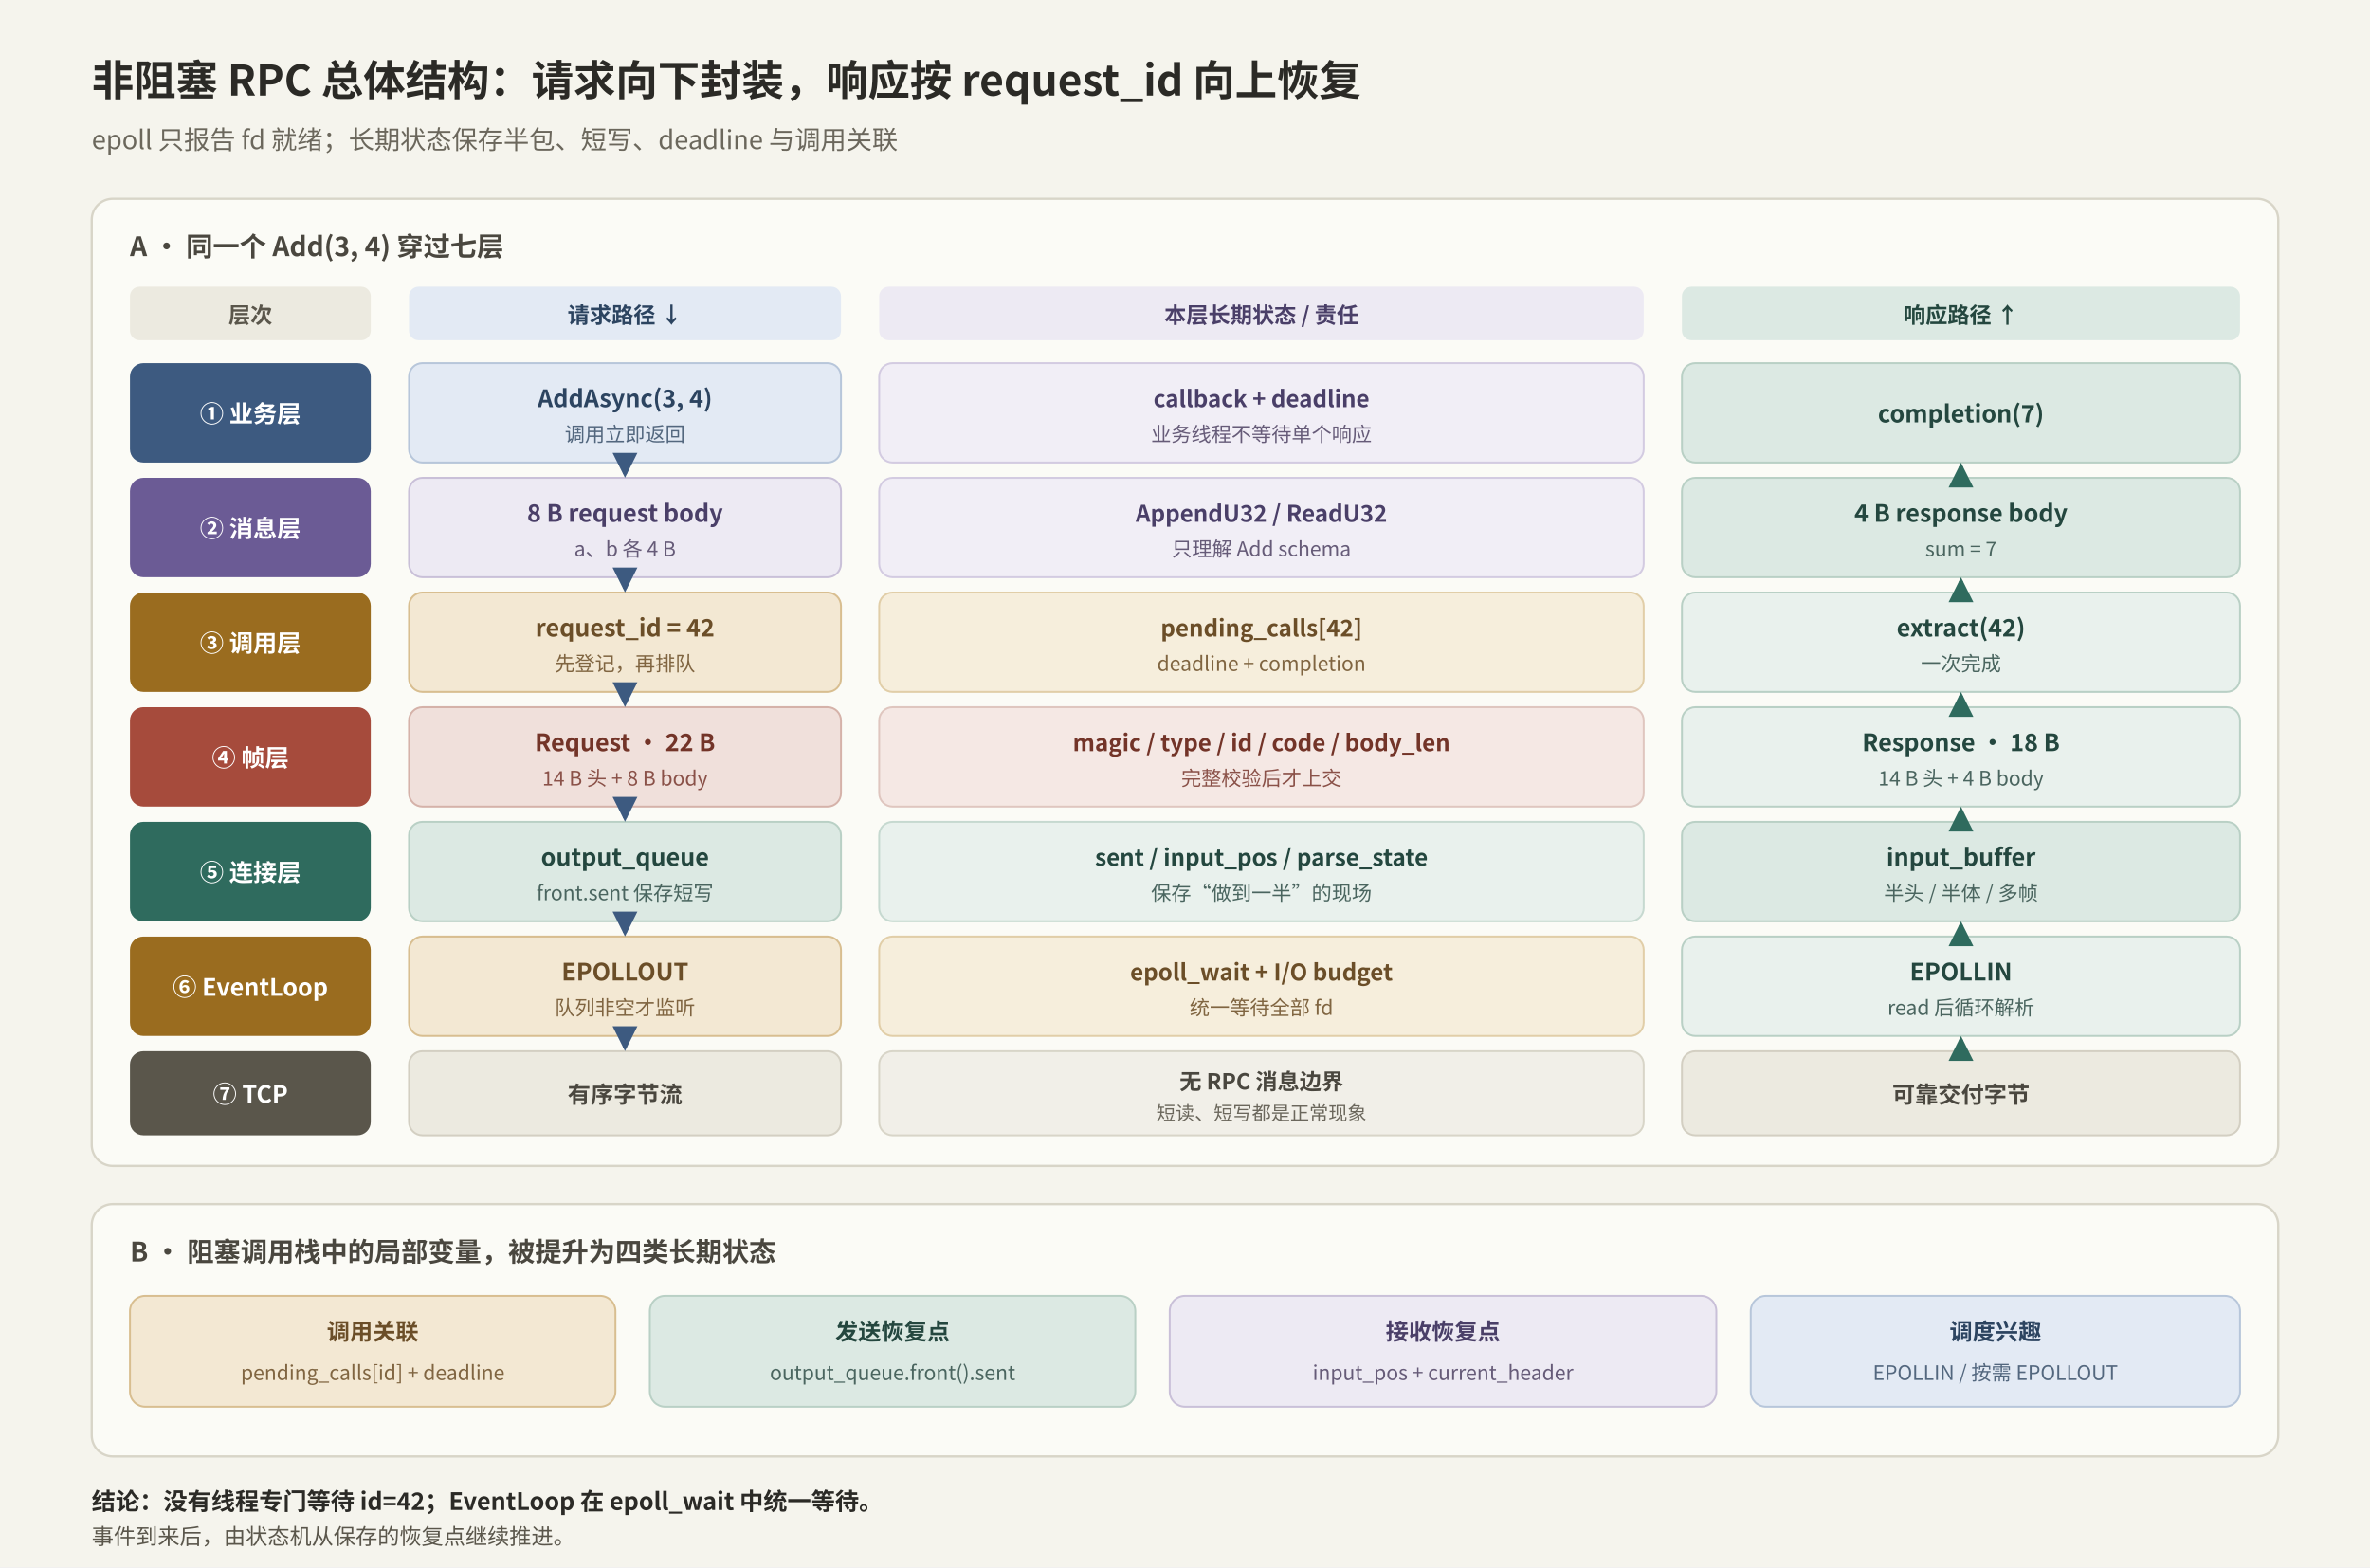
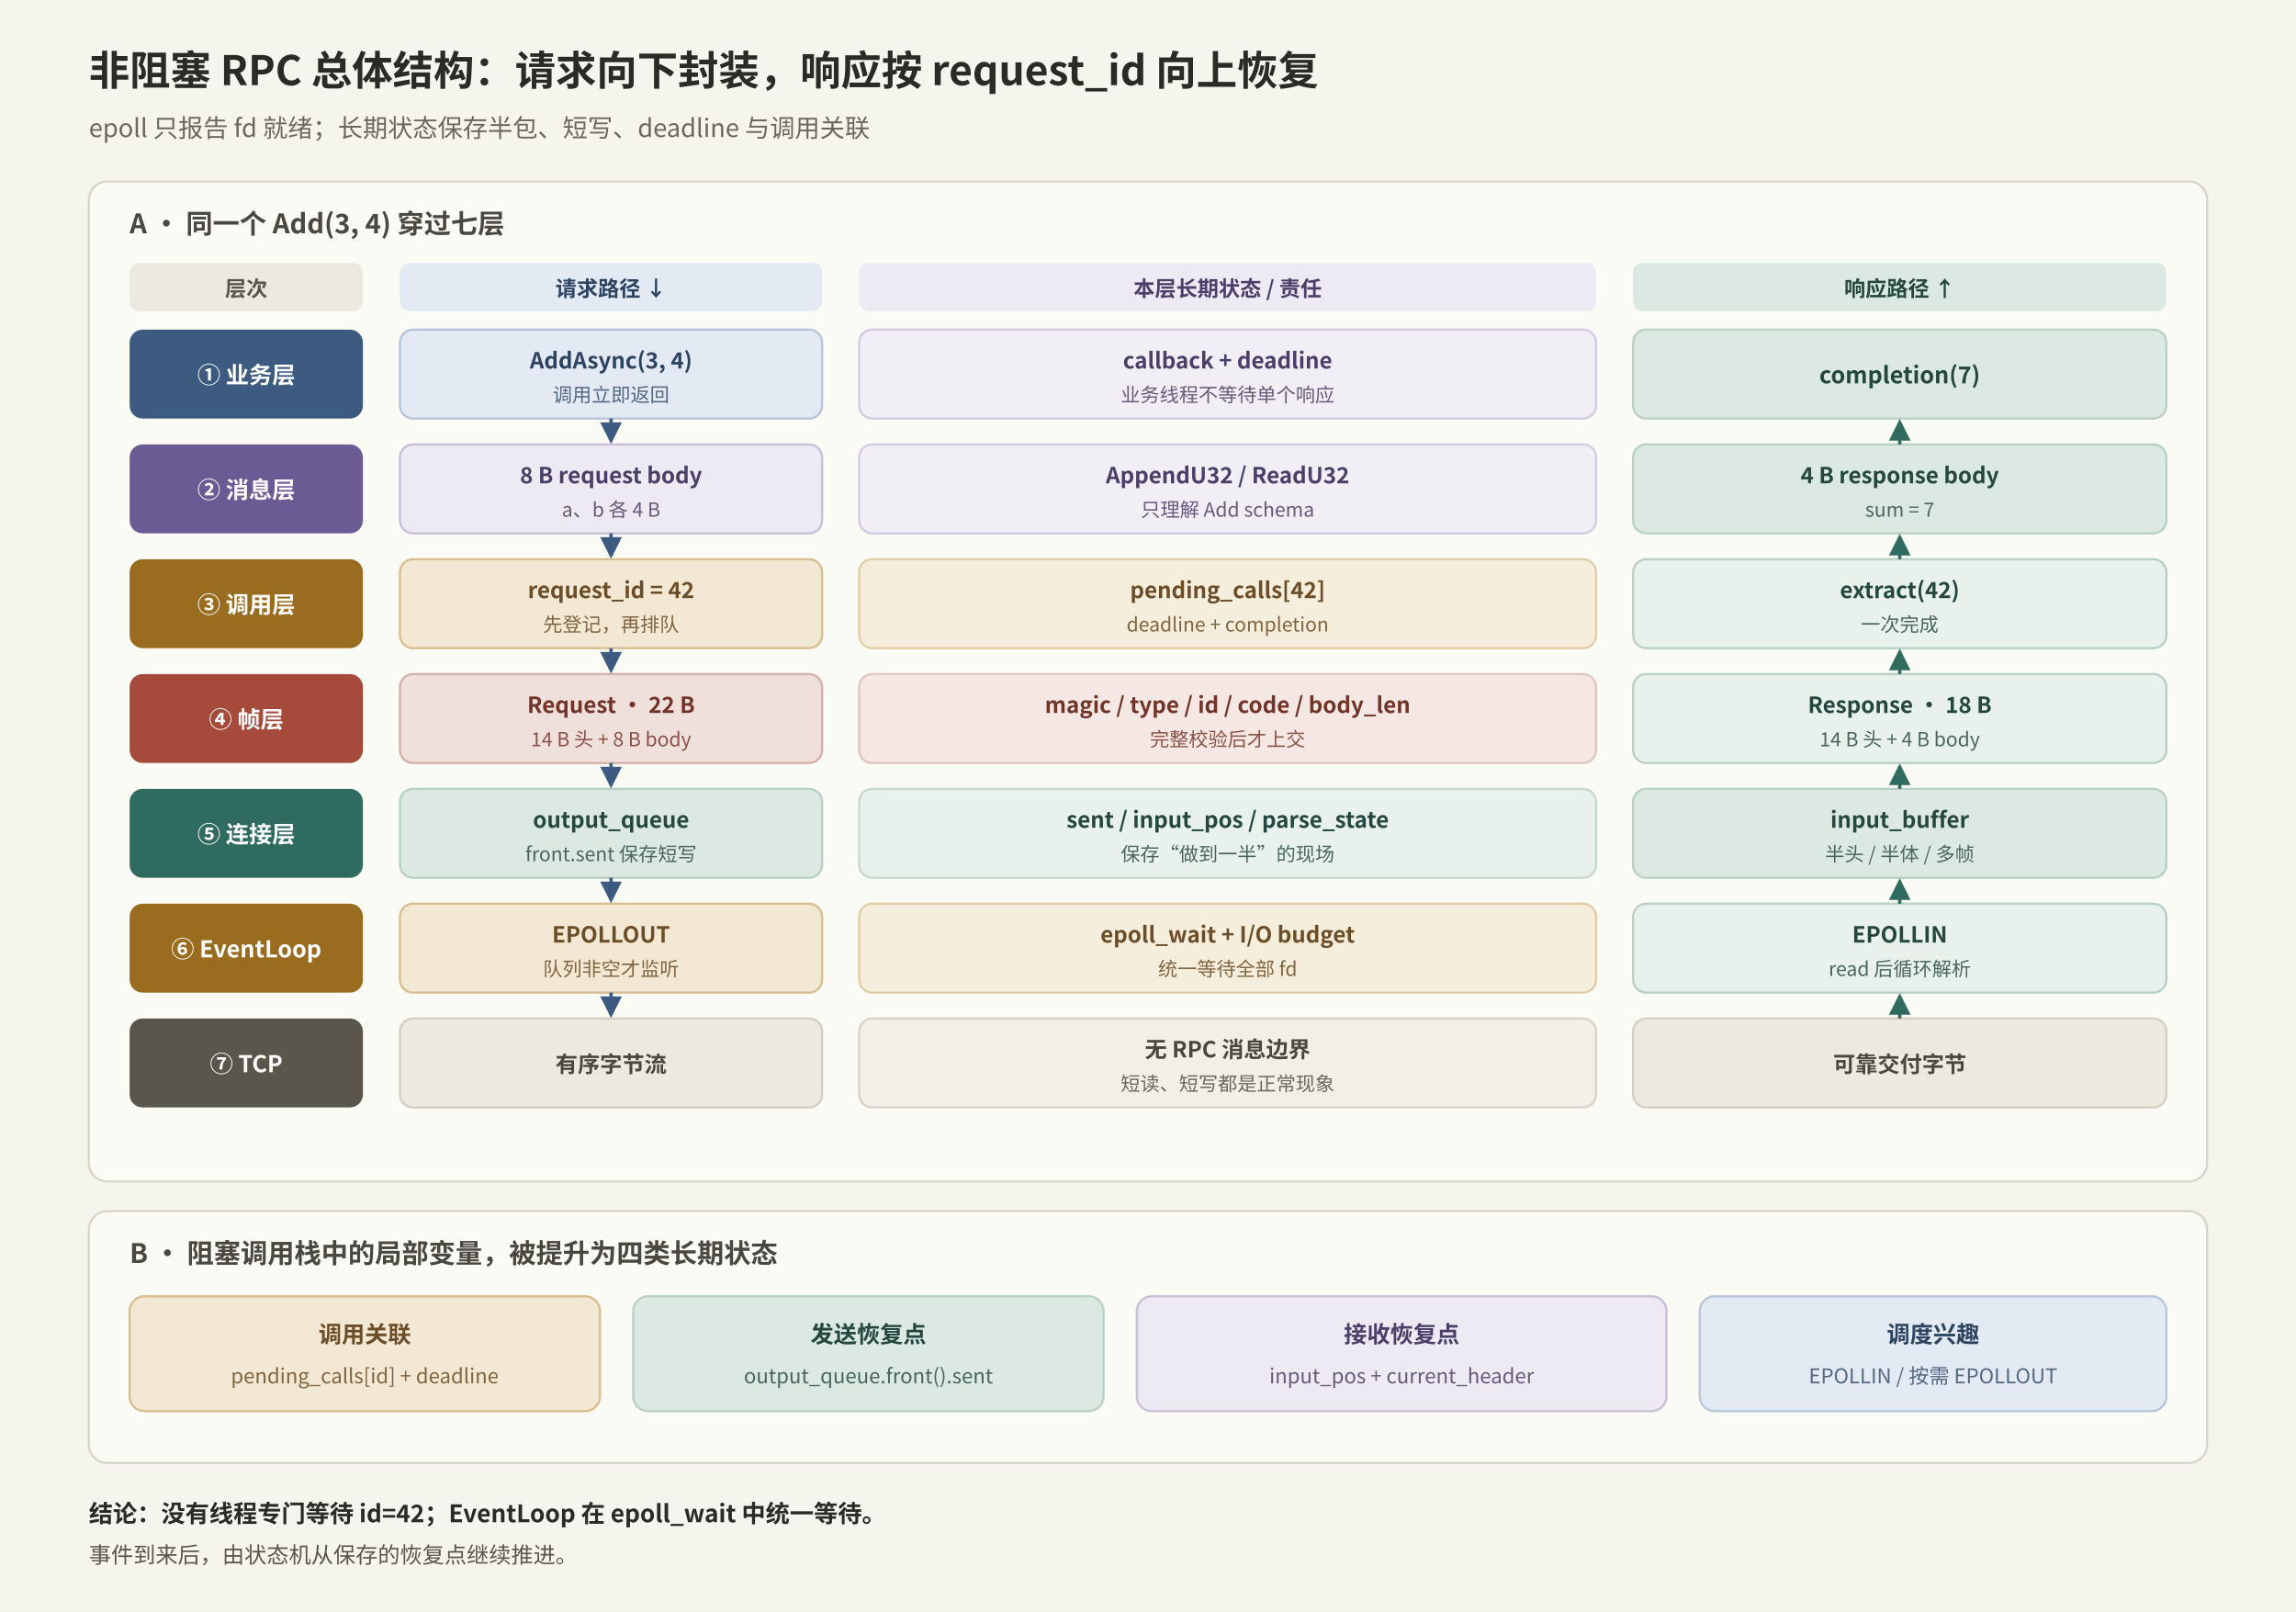
- <svg xmlns="http://www.w3.org/2000/svg" viewBox="0 0 1240 820" font-family="'PingFang SC','Hiragino Sans GB','Microsoft YaHei','Noto Sans CJK SC',sans-serif">
+ <svg xmlns="http://www.w3.org/2000/svg" viewBox="0 0 1240 870" font-family="'PingFang SC','Hiragino Sans GB','Microsoft YaHei','Noto Sans CJK SC',sans-serif">
  <defs>
    <marker id="arrow-blue" viewBox="0 0 10 10" refX="8.5" refY="5" markerWidth="6.5" markerHeight="6.5" orient="auto">
      <path d="M0 0 L10 5 L0 10 Z" fill="#3D5A80" />
    </marker>
    <marker id="arrow-green" viewBox="0 0 10 10" refX="8.5" refY="5" markerWidth="6.5" markerHeight="6.5" orient="auto">
      <path d="M0 0 L10 5 L0 10 Z" fill="#2F6B5E" />
    </marker>
-     <marker id="arrow-muted" viewBox="0 0 10 10" refX="8.5" refY="5" markerWidth="6" markerHeight="6" orient="auto">
-       <path d="M0 0 L10 5 L0 10 Z" fill="#777164" />
-     </marker>
  </defs>
-   <rect width="1240" height="820" fill="#F5F4ED" />
-   <text x="48" y="50" font-size="22" font-weight="700" fill="#2B2A26">
+   <rect width="1240" height="870" fill="#F5F4ED" />
+   <text x="48" y="46" font-size="22" font-weight="700" fill="#2B2A26">
    非阻塞 RPC 总体结构：请求向下封装，响应按 request_id 向上恢复
  </text>
-   <text x="48" y="78" font-size="13.5" fill="#6B675C">
+   <text x="48" y="74" font-size="13.5" fill="#6B675C">
    epoll 只报告 fd 就绪；长期状态保存半包、短写、deadline 与调用关联
  </text>
-   <rect x="48" y="104" width="1144" height="506" rx="11" fill="#FBFBF6" stroke="#D8D5C8" stroke-width="1.2" />
-   <text x="68" y="134" font-size="14" font-weight="700" fill="#4A473F">
+   <rect x="48" y="98" width="1144" height="540" rx="10" fill="#FBFBF6" stroke="#D8D5C8" stroke-width="1.2" />
+   <text x="70" y="126" font-size="14.5" font-weight="700" fill="#4A473F">
    A · 同一个 Add(3, 4) 穿过七层
  </text>
-   <rect x="68" y="150" width="126" height="28" rx="5" fill="#ECEAE0" />
-   <text x="131" y="169" text-anchor="middle" font-size="11.5" font-weight="700" fill="#5A564B">层次</text>
-   <rect x="214" y="150" width="226" height="28" rx="5" fill="#E3EAF4" />
-   <text x="327" y="169" text-anchor="middle" font-size="11.5" font-weight="700" fill="#2C4460">请求路径 ↓</text>
-   <rect x="460" y="150" width="400" height="28" rx="5" fill="#EDEAF3" />
-   <text x="660" y="169" text-anchor="middle" font-size="11.5" font-weight="700" fill="#4A3F68">本层长期状态 / 责任</text>
-   <rect x="880" y="150" width="292" height="28" rx="5" fill="#DCE9E3" />
-   <text x="1026" y="169" text-anchor="middle" font-size="11.5" font-weight="700" fill="#24473F">响应路径 ↑</text>
-   <rect x="68" y="190" width="126" height="52" rx="7" fill="#3D5A80" />
-   <text x="131" y="221" text-anchor="middle" font-size="12.5" font-weight="700" fill="#FFFFFF">① 业务层</text>
-   <rect x="214" y="190" width="226" height="52" rx="7" fill="#E3EAF4" stroke="#B7C6DA" />
-   <text x="327" y="213" text-anchor="middle" font-size="12.5" font-weight="700" fill="#2C4460">AddAsync(3, 4)</text>
-   <text x="327" y="231" text-anchor="middle" font-size="10.5" fill="#53677E">调用立即返回</text>
-   <rect x="460" y="190" width="400" height="52" rx="7" fill="#F1EEF6" stroke="#D3CBE1" />
-   <text x="660" y="213" text-anchor="middle" font-size="12" font-weight="700" fill="#4A3F68">callback + deadline</text>
-   <text x="660" y="231" text-anchor="middle" font-size="10.5" fill="#665B78">业务线程不等待单个响应</text>
-   <rect x="880" y="190" width="292" height="52" rx="7" fill="#DCE9E3" stroke="#B9D0C5" />
-   <text x="1026" y="221" text-anchor="middle" font-size="12.5" font-weight="700" fill="#24473F">completion(7)</text>
-   <rect x="68" y="250" width="126" height="52" rx="7" fill="#6B5B95" />
-   <text x="131" y="281" text-anchor="middle" font-size="12.5" font-weight="700" fill="#FFFFFF">② 消息层</text>
-   <rect x="214" y="250" width="226" height="52" rx="7" fill="#EDEAF3" stroke="#C9C0D8" />
-   <text x="327" y="273" text-anchor="middle" font-size="12.5" font-weight="700" fill="#4A3F68">8 B request body</text>
-   <text x="327" y="291" text-anchor="middle" font-size="10.5" fill="#665B78">a、b 各 4 B</text>
-   <rect x="460" y="250" width="400" height="52" rx="7" fill="#F1EEF6" stroke="#D3CBE1" />
-   <text x="660" y="273" text-anchor="middle" font-size="12" font-weight="700" fill="#4A3F68">AppendU32 / ReadU32</text>
-   <text x="660" y="291" text-anchor="middle" font-size="10.5" fill="#665B78">只理解 Add schema</text>
-   <rect x="880" y="250" width="292" height="52" rx="7" fill="#DCE9E3" stroke="#B9D0C5" />
-   <text x="1026" y="273" text-anchor="middle" font-size="12.5" font-weight="700" fill="#24473F">4 B response body</text>
-   <text x="1026" y="291" text-anchor="middle" font-size="10.5" fill="#4A655F">sum = 7</text>
-   <rect x="68" y="310" width="126" height="52" rx="7" fill="#9A6C1F" />
-   <text x="131" y="341" text-anchor="middle" font-size="12.5" font-weight="700" fill="#FFFFFF">③ 调用层</text>
-   <rect x="214" y="310" width="226" height="52" rx="7" fill="#F3E8D3" stroke="#D8BE90" />
-   <text x="327" y="333" text-anchor="middle" font-size="12.5" font-weight="700" fill="#6B4E28">request_id = 42</text>
-   <text x="327" y="351" text-anchor="middle" font-size="10.5" fill="#806541">先登记，再排队</text>
-   <rect x="460" y="310" width="400" height="52" rx="7" fill="#F6EEDC" stroke="#E1CEA8" />
-   <text x="660" y="333" text-anchor="middle" font-size="12" font-weight="700" fill="#6B4E28">pending_calls[42]</text>
-   <text x="660" y="351" text-anchor="middle" font-size="10.5" fill="#806541">deadline + completion</text>
-   <rect x="880" y="310" width="292" height="52" rx="7" fill="#E9F1ED" stroke="#B9D0C5" />
-   <text x="1026" y="333" text-anchor="middle" font-size="12.5" font-weight="700" fill="#24473F">extract(42)</text>
-   <text x="1026" y="351" text-anchor="middle" font-size="10.5" fill="#4A655F">一次完成</text>
-   <rect x="68" y="370" width="126" height="52" rx="7" fill="#A64B3C" />
-   <text x="131" y="401" text-anchor="middle" font-size="12.5" font-weight="700" fill="#FFFFFF">④ 帧层</text>
-   <rect x="214" y="370" width="226" height="52" rx="7" fill="#F0E0DB" stroke="#D5B2A9" />
-   <text x="327" y="393" text-anchor="middle" font-size="12.5" font-weight="700" fill="#733428">Request · 22 B</text>
-   <text x="327" y="411" text-anchor="middle" font-size="10.5" fill="#8A5148">14 B 头 + 8 B body</text>
-   <rect x="460" y="370" width="400" height="52" rx="7" fill="#F5E8E4" stroke="#DFC6BF" />
-   <text x="660" y="393" text-anchor="middle" font-size="12" font-weight="700" fill="#733428">magic / type / id / code / body_len</text>
-   <text x="660" y="411" text-anchor="middle" font-size="10.5" fill="#8A5148">完整校验后才上交</text>
-   <rect x="880" y="370" width="292" height="52" rx="7" fill="#E9F1ED" stroke="#B9D0C5" />
-   <text x="1026" y="393" text-anchor="middle" font-size="12.5" font-weight="700" fill="#24473F">Response · 18 B</text>
-   <text x="1026" y="411" text-anchor="middle" font-size="10.5" fill="#4A655F">14 B 头 + 4 B body</text>
-   <rect x="68" y="430" width="126" height="52" rx="7" fill="#2F6B5E" />
-   <text x="131" y="461" text-anchor="middle" font-size="12.5" font-weight="700" fill="#FFFFFF">⑤ 连接层</text>
-   <rect x="214" y="430" width="226" height="52" rx="7" fill="#DCE9E3" stroke="#B9D0C5" />
-   <text x="327" y="453" text-anchor="middle" font-size="12.5" font-weight="700" fill="#24473F">output_queue</text>
-   <text x="327" y="471" text-anchor="middle" font-size="10.5" fill="#4A655F">front.sent 保存短写</text>
-   <rect x="460" y="430" width="400" height="52" rx="7" fill="#E9F1ED" stroke="#C6D9D0" />
-   <text x="660" y="453" text-anchor="middle" font-size="12" font-weight="700" fill="#24473F">sent / input_pos / parse_state</text>
-   <text x="660" y="471" text-anchor="middle" font-size="10.5" fill="#4A655F">保存“做到一半”的现场</text>
-   <rect x="880" y="430" width="292" height="52" rx="7" fill="#DCE9E3" stroke="#B9D0C5" />
-   <text x="1026" y="453" text-anchor="middle" font-size="12.5" font-weight="700" fill="#24473F">input_buffer</text>
-   <text x="1026" y="471" text-anchor="middle" font-size="10.5" fill="#4A655F">半头 / 半体 / 多帧</text>
-   <rect x="68" y="490" width="126" height="52" rx="7" fill="#9A6C1F" />
-   <text x="131" y="521" text-anchor="middle" font-size="12.5" font-weight="700" fill="#FFFFFF">⑥ EventLoop</text>
-   <rect x="214" y="490" width="226" height="52" rx="7" fill="#F3E8D3" stroke="#D8BE90" />
-   <text x="327" y="513" text-anchor="middle" font-size="12.5" font-weight="700" fill="#6B4E28">EPOLLOUT</text>
-   <text x="327" y="531" text-anchor="middle" font-size="10.5" fill="#806541">队列非空才监听</text>
-   <rect x="460" y="490" width="400" height="52" rx="7" fill="#F6EEDC" stroke="#E1CEA8" />
-   <text x="660" y="513" text-anchor="middle" font-size="12" font-weight="700" fill="#6B4E28">epoll_wait + I/O budget</text>
-   <text x="660" y="531" text-anchor="middle" font-size="10.5" fill="#806541">统一等待全部 fd</text>
-   <rect x="880" y="490" width="292" height="52" rx="7" fill="#E9F1ED" stroke="#B9D0C5" />
-   <text x="1026" y="513" text-anchor="middle" font-size="12.5" font-weight="700" fill="#24473F">EPOLLIN</text>
-   <text x="1026" y="531" text-anchor="middle" font-size="10.5" fill="#4A655F">read 后循环解析</text>
-   <rect x="68" y="550" width="126" height="44" rx="7" fill="#5A564B" />
-   <text x="131" y="577" text-anchor="middle" font-size="12.5" font-weight="700" fill="#FFFFFF">⑦ TCP</text>
-   <rect x="214" y="550" width="226" height="44" rx="7" fill="#ECEAE0" stroke="#D3CFC2" />
-   <text x="327" y="577" text-anchor="middle" font-size="12" font-weight="700" fill="#4A473F">有序字节流</text>
-   <rect x="460" y="550" width="400" height="44" rx="7" fill="#F1EFE8" stroke="#D8D5C8" />
-   <text x="660" y="570" text-anchor="middle" font-size="11.5" font-weight="700" fill="#4A473F">无 RPC 消息边界</text>
-   <text x="660" y="586" text-anchor="middle" font-size="10" fill="#6B675C">短读、短写都是正常现象</text>
-   <rect x="880" y="550" width="292" height="44" rx="7" fill="#ECEAE0" stroke="#D3CFC2" />
-   <text x="1026" y="577" text-anchor="middle" font-size="12" font-weight="700" fill="#4A473F">可靠交付字节</text>
-   <path d="M327 242 V248" stroke="#3D5A80" stroke-width="2" marker-end="url(#arrow-blue)" />
-   <path d="M327 302 V308" stroke="#3D5A80" stroke-width="2" marker-end="url(#arrow-blue)" />
-   <path d="M327 362 V368" stroke="#3D5A80" stroke-width="2" marker-end="url(#arrow-blue)" />
-   <path d="M327 422 V428" stroke="#3D5A80" stroke-width="2" marker-end="url(#arrow-blue)" />
-   <path d="M327 482 V488" stroke="#3D5A80" stroke-width="2" marker-end="url(#arrow-blue)" />
-   <path d="M327 542 V548" stroke="#3D5A80" stroke-width="2" marker-end="url(#arrow-blue)" />
-   <path d="M1026 550 V544" stroke="#2F6B5E" stroke-width="2" marker-end="url(#arrow-green)" />
-   <path d="M1026 490 V484" stroke="#2F6B5E" stroke-width="2" marker-end="url(#arrow-green)" />
-   <path d="M1026 430 V424" stroke="#2F6B5E" stroke-width="2" marker-end="url(#arrow-green)" />
-   <path d="M1026 370 V364" stroke="#2F6B5E" stroke-width="2" marker-end="url(#arrow-green)" />
-   <path d="M1026 310 V304" stroke="#2F6B5E" stroke-width="2" marker-end="url(#arrow-green)" />
-   <path d="M1026 250 V244" stroke="#2F6B5E" stroke-width="2" marker-end="url(#arrow-green)" />
-   <rect x="48" y="630" width="1144" height="132" rx="11" fill="#FBFBF6" stroke="#D8D5C8" stroke-width="1.2" />
-   <text x="68" y="660" font-size="14" font-weight="700" fill="#4A473F">
+   <rect x="70" y="142" width="126" height="26" rx="5" fill="#ECEAE0" />
+   <text x="133" y="160" text-anchor="middle" font-size="11.5" font-weight="700" fill="#5A564B">层次</text>
+   <rect x="216" y="142" width="228" height="26" rx="5" fill="#E3EAF4" />
+   <text x="330" y="160" text-anchor="middle" font-size="11.5" font-weight="700" fill="#2C4460">请求路径 ↓</text>
+   <rect x="464" y="142" width="398" height="26" rx="5" fill="#EDEAF3" />
+   <text x="663" y="160" text-anchor="middle" font-size="11.5" font-weight="700" fill="#4A3F68">本层长期状态 / 责任</text>
+   <rect x="882" y="142" width="288" height="26" rx="5" fill="#DCE9E3" />
+   <text x="1026" y="160" text-anchor="middle" font-size="11.5" font-weight="700" fill="#24473F">响应路径 ↑</text>
+   <rect x="70" y="178" width="126" height="48" rx="7" fill="#3D5A80" />
+   <text x="133" y="207" text-anchor="middle" font-size="12.5" font-weight="700" fill="#FFFFFF">① 业务层</text>
+   <rect x="216" y="178" width="228" height="48" rx="7" fill="#E3EAF4" stroke="#B7C6DA" stroke-width="1.2" />
+   <text x="330" y="199" text-anchor="middle" font-size="12" font-weight="700" fill="#2C4460">AddAsync(3, 4)</text>
+   <text x="330" y="217" text-anchor="middle" font-size="10.5" fill="#53677E">调用立即返回</text>
+   <rect x="464" y="178" width="398" height="48" rx="7" fill="#F1EEF6" stroke="#D3CBE1" stroke-width="1.2" />
+   <text x="663" y="199" text-anchor="middle" font-size="12" font-weight="700" fill="#4A3F68">callback + deadline</text>
+   <text x="663" y="217" text-anchor="middle" font-size="10.5" fill="#665B78">业务线程不等待单个响应</text>
+   <rect x="882" y="178" width="288" height="48" rx="7" fill="#DCE9E3" stroke="#B9D0C5" stroke-width="1.2" />
+   <text x="1026" y="207" text-anchor="middle" font-size="12.5" font-weight="700" fill="#24473F">completion(7)</text>
+   <rect x="70" y="240" width="126" height="48" rx="7" fill="#6B5B95" />
+   <text x="133" y="269" text-anchor="middle" font-size="12.5" font-weight="700" fill="#FFFFFF">② 消息层</text>
+   <rect x="216" y="240" width="228" height="48" rx="7" fill="#EDEAF3" stroke="#C9C0D8" stroke-width="1.2" />
+   <text x="330" y="261" text-anchor="middle" font-size="12" font-weight="700" fill="#4A3F68">8 B request body</text>
+   <text x="330" y="279" text-anchor="middle" font-size="10.5" fill="#665B78">a、b 各 4 B</text>
+   <rect x="464" y="240" width="398" height="48" rx="7" fill="#F1EEF6" stroke="#D3CBE1" stroke-width="1.2" />
+   <text x="663" y="261" text-anchor="middle" font-size="12" font-weight="700" fill="#4A3F68">AppendU32 / ReadU32</text>
+   <text x="663" y="279" text-anchor="middle" font-size="10.5" fill="#665B78">只理解 Add schema</text>
+   <rect x="882" y="240" width="288" height="48" rx="7" fill="#DCE9E3" stroke="#B9D0C5" stroke-width="1.2" />
+   <text x="1026" y="261" text-anchor="middle" font-size="12" font-weight="700" fill="#24473F">4 B response body</text>
+   <text x="1026" y="279" text-anchor="middle" font-size="10.5" fill="#4A655F">sum = 7</text>
+   <rect x="70" y="302" width="126" height="48" rx="7" fill="#9A6C1F" />
+   <text x="133" y="331" text-anchor="middle" font-size="12.5" font-weight="700" fill="#FFFFFF">③ 调用层</text>
+   <rect x="216" y="302" width="228" height="48" rx="7" fill="#F3E8D3" stroke="#D8BE90" stroke-width="1.2" />
+   <text x="330" y="323" text-anchor="middle" font-size="12" font-weight="700" fill="#6B4E28">request_id = 42</text>
+   <text x="330" y="341" text-anchor="middle" font-size="10.5" fill="#806541">先登记，再排队</text>
+   <rect x="464" y="302" width="398" height="48" rx="7" fill="#F6EEDC" stroke="#E1CEA8" stroke-width="1.2" />
+   <text x="663" y="323" text-anchor="middle" font-size="12" font-weight="700" fill="#6B4E28">pending_calls[42]</text>
+   <text x="663" y="341" text-anchor="middle" font-size="10.5" fill="#806541">deadline + completion</text>
+   <rect x="882" y="302" width="288" height="48" rx="7" fill="#E9F1ED" stroke="#B9D0C5" stroke-width="1.2" />
+   <text x="1026" y="323" text-anchor="middle" font-size="12" font-weight="700" fill="#24473F">extract(42)</text>
+   <text x="1026" y="341" text-anchor="middle" font-size="10.5" fill="#4A655F">一次完成</text>
+   <rect x="70" y="364" width="126" height="48" rx="7" fill="#A64B3C" />
+   <text x="133" y="393" text-anchor="middle" font-size="12.5" font-weight="700" fill="#FFFFFF">④ 帧层</text>
+   <rect x="216" y="364" width="228" height="48" rx="7" fill="#F0E0DB" stroke="#D5B2A9" stroke-width="1.2" />
+   <text x="330" y="385" text-anchor="middle" font-size="12" font-weight="700" fill="#733428">Request · 22 B</text>
+   <text x="330" y="403" text-anchor="middle" font-size="10.5" fill="#8A5148">14 B 头 + 8 B body</text>
+   <rect x="464" y="364" width="398" height="48" rx="7" fill="#F5E8E4" stroke="#DFC6BF" stroke-width="1.2" />
+   <text x="663" y="385" text-anchor="middle" font-size="12" font-weight="700" fill="#733428">magic / type / id / code / body_len</text>
+   <text x="663" y="403" text-anchor="middle" font-size="10.5" fill="#8A5148">完整校验后才上交</text>
+   <rect x="882" y="364" width="288" height="48" rx="7" fill="#E9F1ED" stroke="#B9D0C5" stroke-width="1.2" />
+   <text x="1026" y="385" text-anchor="middle" font-size="12" font-weight="700" fill="#24473F">Response · 18 B</text>
+   <text x="1026" y="403" text-anchor="middle" font-size="10.5" fill="#4A655F">14 B 头 + 4 B body</text>
+   <rect x="70" y="426" width="126" height="48" rx="7" fill="#2F6B5E" />
+   <text x="133" y="455" text-anchor="middle" font-size="12.5" font-weight="700" fill="#FFFFFF">⑤ 连接层</text>
+   <rect x="216" y="426" width="228" height="48" rx="7" fill="#DCE9E3" stroke="#B9D0C5" stroke-width="1.2" />
+   <text x="330" y="447" text-anchor="middle" font-size="12" font-weight="700" fill="#24473F">output_queue</text>
+   <text x="330" y="465" text-anchor="middle" font-size="10.5" fill="#4A655F">front.sent 保存短写</text>
+   <rect x="464" y="426" width="398" height="48" rx="7" fill="#E9F1ED" stroke="#C6D9D0" stroke-width="1.2" />
+   <text x="663" y="447" text-anchor="middle" font-size="12" font-weight="700" fill="#24473F">sent / input_pos / parse_state</text>
+   <text x="663" y="465" text-anchor="middle" font-size="10.5" fill="#4A655F">保存“做到一半”的现场</text>
+   <rect x="882" y="426" width="288" height="48" rx="7" fill="#DCE9E3" stroke="#B9D0C5" stroke-width="1.2" />
+   <text x="1026" y="447" text-anchor="middle" font-size="12" font-weight="700" fill="#24473F">input_buffer</text>
+   <text x="1026" y="465" text-anchor="middle" font-size="10.5" fill="#4A655F">半头 / 半体 / 多帧</text>
+   <rect x="70" y="488" width="126" height="48" rx="7" fill="#9A6C1F" />
+   <text x="133" y="517" text-anchor="middle" font-size="12.5" font-weight="700" fill="#FFFFFF">⑥ EventLoop</text>
+   <rect x="216" y="488" width="228" height="48" rx="7" fill="#F3E8D3" stroke="#D8BE90" stroke-width="1.2" />
+   <text x="330" y="509" text-anchor="middle" font-size="12" font-weight="700" fill="#6B4E28">EPOLLOUT</text>
+   <text x="330" y="527" text-anchor="middle" font-size="10.5" fill="#806541">队列非空才监听</text>
+   <rect x="464" y="488" width="398" height="48" rx="7" fill="#F6EEDC" stroke="#E1CEA8" stroke-width="1.2" />
+   <text x="663" y="509" text-anchor="middle" font-size="12" font-weight="700" fill="#6B4E28">epoll_wait + I/O budget</text>
+   <text x="663" y="527" text-anchor="middle" font-size="10.5" fill="#806541">统一等待全部 fd</text>
+   <rect x="882" y="488" width="288" height="48" rx="7" fill="#E9F1ED" stroke="#B9D0C5" stroke-width="1.2" />
+   <text x="1026" y="509" text-anchor="middle" font-size="12" font-weight="700" fill="#24473F">EPOLLIN</text>
+   <text x="1026" y="527" text-anchor="middle" font-size="10.5" fill="#4A655F">read 后循环解析</text>
+   <rect x="70" y="550" width="126" height="48" rx="7" fill="#5A564B" />
+   <text x="133" y="579" text-anchor="middle" font-size="12.5" font-weight="700" fill="#FFFFFF">⑦ TCP</text>
+   <rect x="216" y="550" width="228" height="48" rx="7" fill="#ECEAE0" stroke="#D3CFC2" stroke-width="1.2" />
+   <text x="330" y="579" text-anchor="middle" font-size="12" font-weight="700" fill="#4A473F">有序字节流</text>
+   <rect x="464" y="550" width="398" height="48" rx="7" fill="#F1EFE8" stroke="#D8D5C8" stroke-width="1.2" />
+   <text x="663" y="571" text-anchor="middle" font-size="12" font-weight="700" fill="#4A473F">无 RPC 消息边界</text>
+   <text x="663" y="589" text-anchor="middle" font-size="10.5" fill="#6B675C">短读、短写都是正常现象</text>
+   <rect x="882" y="550" width="288" height="48" rx="7" fill="#ECEAE0" stroke="#D3CFC2" stroke-width="1.2" />
+   <text x="1026" y="579" text-anchor="middle" font-size="12" font-weight="700" fill="#4A473F">可靠交付字节</text>
+   <path d="M330 226 V238" stroke="#3D5A80" stroke-width="1.8" marker-end="url(#arrow-blue)" />
+   <path d="M330 288 V300" stroke="#3D5A80" stroke-width="1.8" marker-end="url(#arrow-blue)" />
+   <path d="M330 350 V362" stroke="#3D5A80" stroke-width="1.8" marker-end="url(#arrow-blue)" />
+   <path d="M330 412 V424" stroke="#3D5A80" stroke-width="1.8" marker-end="url(#arrow-blue)" />
+   <path d="M330 474 V486" stroke="#3D5A80" stroke-width="1.8" marker-end="url(#arrow-blue)" />
+   <path d="M330 536 V548" stroke="#3D5A80" stroke-width="1.8" marker-end="url(#arrow-blue)" />
+   <path d="M1026 550 V538" stroke="#2F6B5E" stroke-width="1.8" marker-end="url(#arrow-green)" />
+   <path d="M1026 488 V476" stroke="#2F6B5E" stroke-width="1.8" marker-end="url(#arrow-green)" />
+   <path d="M1026 426 V414" stroke="#2F6B5E" stroke-width="1.8" marker-end="url(#arrow-green)" />
+   <path d="M1026 364 V352" stroke="#2F6B5E" stroke-width="1.8" marker-end="url(#arrow-green)" />
+   <path d="M1026 302 V290" stroke="#2F6B5E" stroke-width="1.8" marker-end="url(#arrow-green)" />
+   <path d="M1026 240 V228" stroke="#2F6B5E" stroke-width="1.8" marker-end="url(#arrow-green)" />
+   <rect x="48" y="654" width="1144" height="136" rx="10" fill="#FBFBF6" stroke="#D8D5C8" stroke-width="1.2" />
+   <text x="70" y="682" font-size="14.5" font-weight="700" fill="#4A473F">
    B · 阻塞调用栈中的局部变量，被提升为四类长期状态
  </text>
-   <rect x="68" y="678" width="254" height="58" rx="8" fill="#F3E8D3" stroke="#D8BE90" />
-   <text x="195" y="701" text-anchor="middle" font-size="12" font-weight="700" fill="#6B4E28">调用关联</text>
-   <text x="195" y="722" text-anchor="middle" font-size="10.5" fill="#806541">pending_calls[id] + deadline</text>
-   <rect x="340" y="678" width="254" height="58" rx="8" fill="#DCE9E3" stroke="#B9D0C5" />
-   <text x="467" y="701" text-anchor="middle" font-size="12" font-weight="700" fill="#24473F">发送恢复点</text>
-   <text x="467" y="722" text-anchor="middle" font-size="10.5" fill="#4A655F">output_queue.front().sent</text>
-   <rect x="612" y="678" width="286" height="58" rx="8" fill="#EDEAF3" stroke="#C9C0D8" />
-   <text x="755" y="701" text-anchor="middle" font-size="12" font-weight="700" fill="#4A3F68">接收恢复点</text>
-   <text x="755" y="722" text-anchor="middle" font-size="10.5" fill="#665B78">input_pos + current_header</text>
-   <rect x="916" y="678" width="256" height="58" rx="8" fill="#E3EAF4" stroke="#B7C6DA" />
-   <text x="1044" y="701" text-anchor="middle" font-size="12" font-weight="700" fill="#2C4460">调度兴趣</text>
-   <text x="1044" y="722" text-anchor="middle" font-size="10.5" fill="#53677E">EPOLLIN / 按需 EPOLLOUT</text>
-   <text x="48" y="790" font-size="12.5" font-weight="700" fill="#2B2A26">
+   <rect x="70" y="700" width="254" height="62" rx="8" fill="#F3E8D3" stroke="#D8BE90" stroke-width="1.2" />
+   <text x="197" y="725" text-anchor="middle" font-size="12.5" font-weight="700" fill="#6B4E28">调用关联</text>
+   <text x="197" y="747" text-anchor="middle" font-size="11" fill="#806541">pending_calls[id] + deadline</text>
+   <rect x="342" y="700" width="254" height="62" rx="8" fill="#DCE9E3" stroke="#B9D0C5" stroke-width="1.2" />
+   <text x="469" y="725" text-anchor="middle" font-size="12.5" font-weight="700" fill="#24473F">发送恢复点</text>
+   <text x="469" y="747" text-anchor="middle" font-size="11" fill="#4A655F">output_queue.front().sent</text>
+   <rect x="614" y="700" width="286" height="62" rx="8" fill="#EDEAF3" stroke="#C9C0D8" stroke-width="1.2" />
+   <text x="757" y="725" text-anchor="middle" font-size="12.5" font-weight="700" fill="#4A3F68">接收恢复点</text>
+   <text x="757" y="747" text-anchor="middle" font-size="11" fill="#665B78">input_pos + current_header</text>
+   <rect x="918" y="700" width="252" height="62" rx="8" fill="#E3EAF4" stroke="#B7C6DA" stroke-width="1.2" />
+   <text x="1044" y="725" text-anchor="middle" font-size="12.5" font-weight="700" fill="#2C4460">调度兴趣</text>
+   <text x="1044" y="747" text-anchor="middle" font-size="11" fill="#53677E">EPOLLIN / 按需 EPOLLOUT</text>
+   <text x="48" y="822" font-size="13" font-weight="700" fill="#2B2A26">
    结论：没有线程专门等待 id=42；EventLoop 在 epoll_wait 中统一等待。
  </text>
-   <text x="48" y="808" font-size="11.5" fill="#5A564B">
+   <text x="48" y="844" font-size="12" fill="#5A564B">
    事件到来后，由状态机从保存的恢复点继续推进。
  </text>
</svg>
